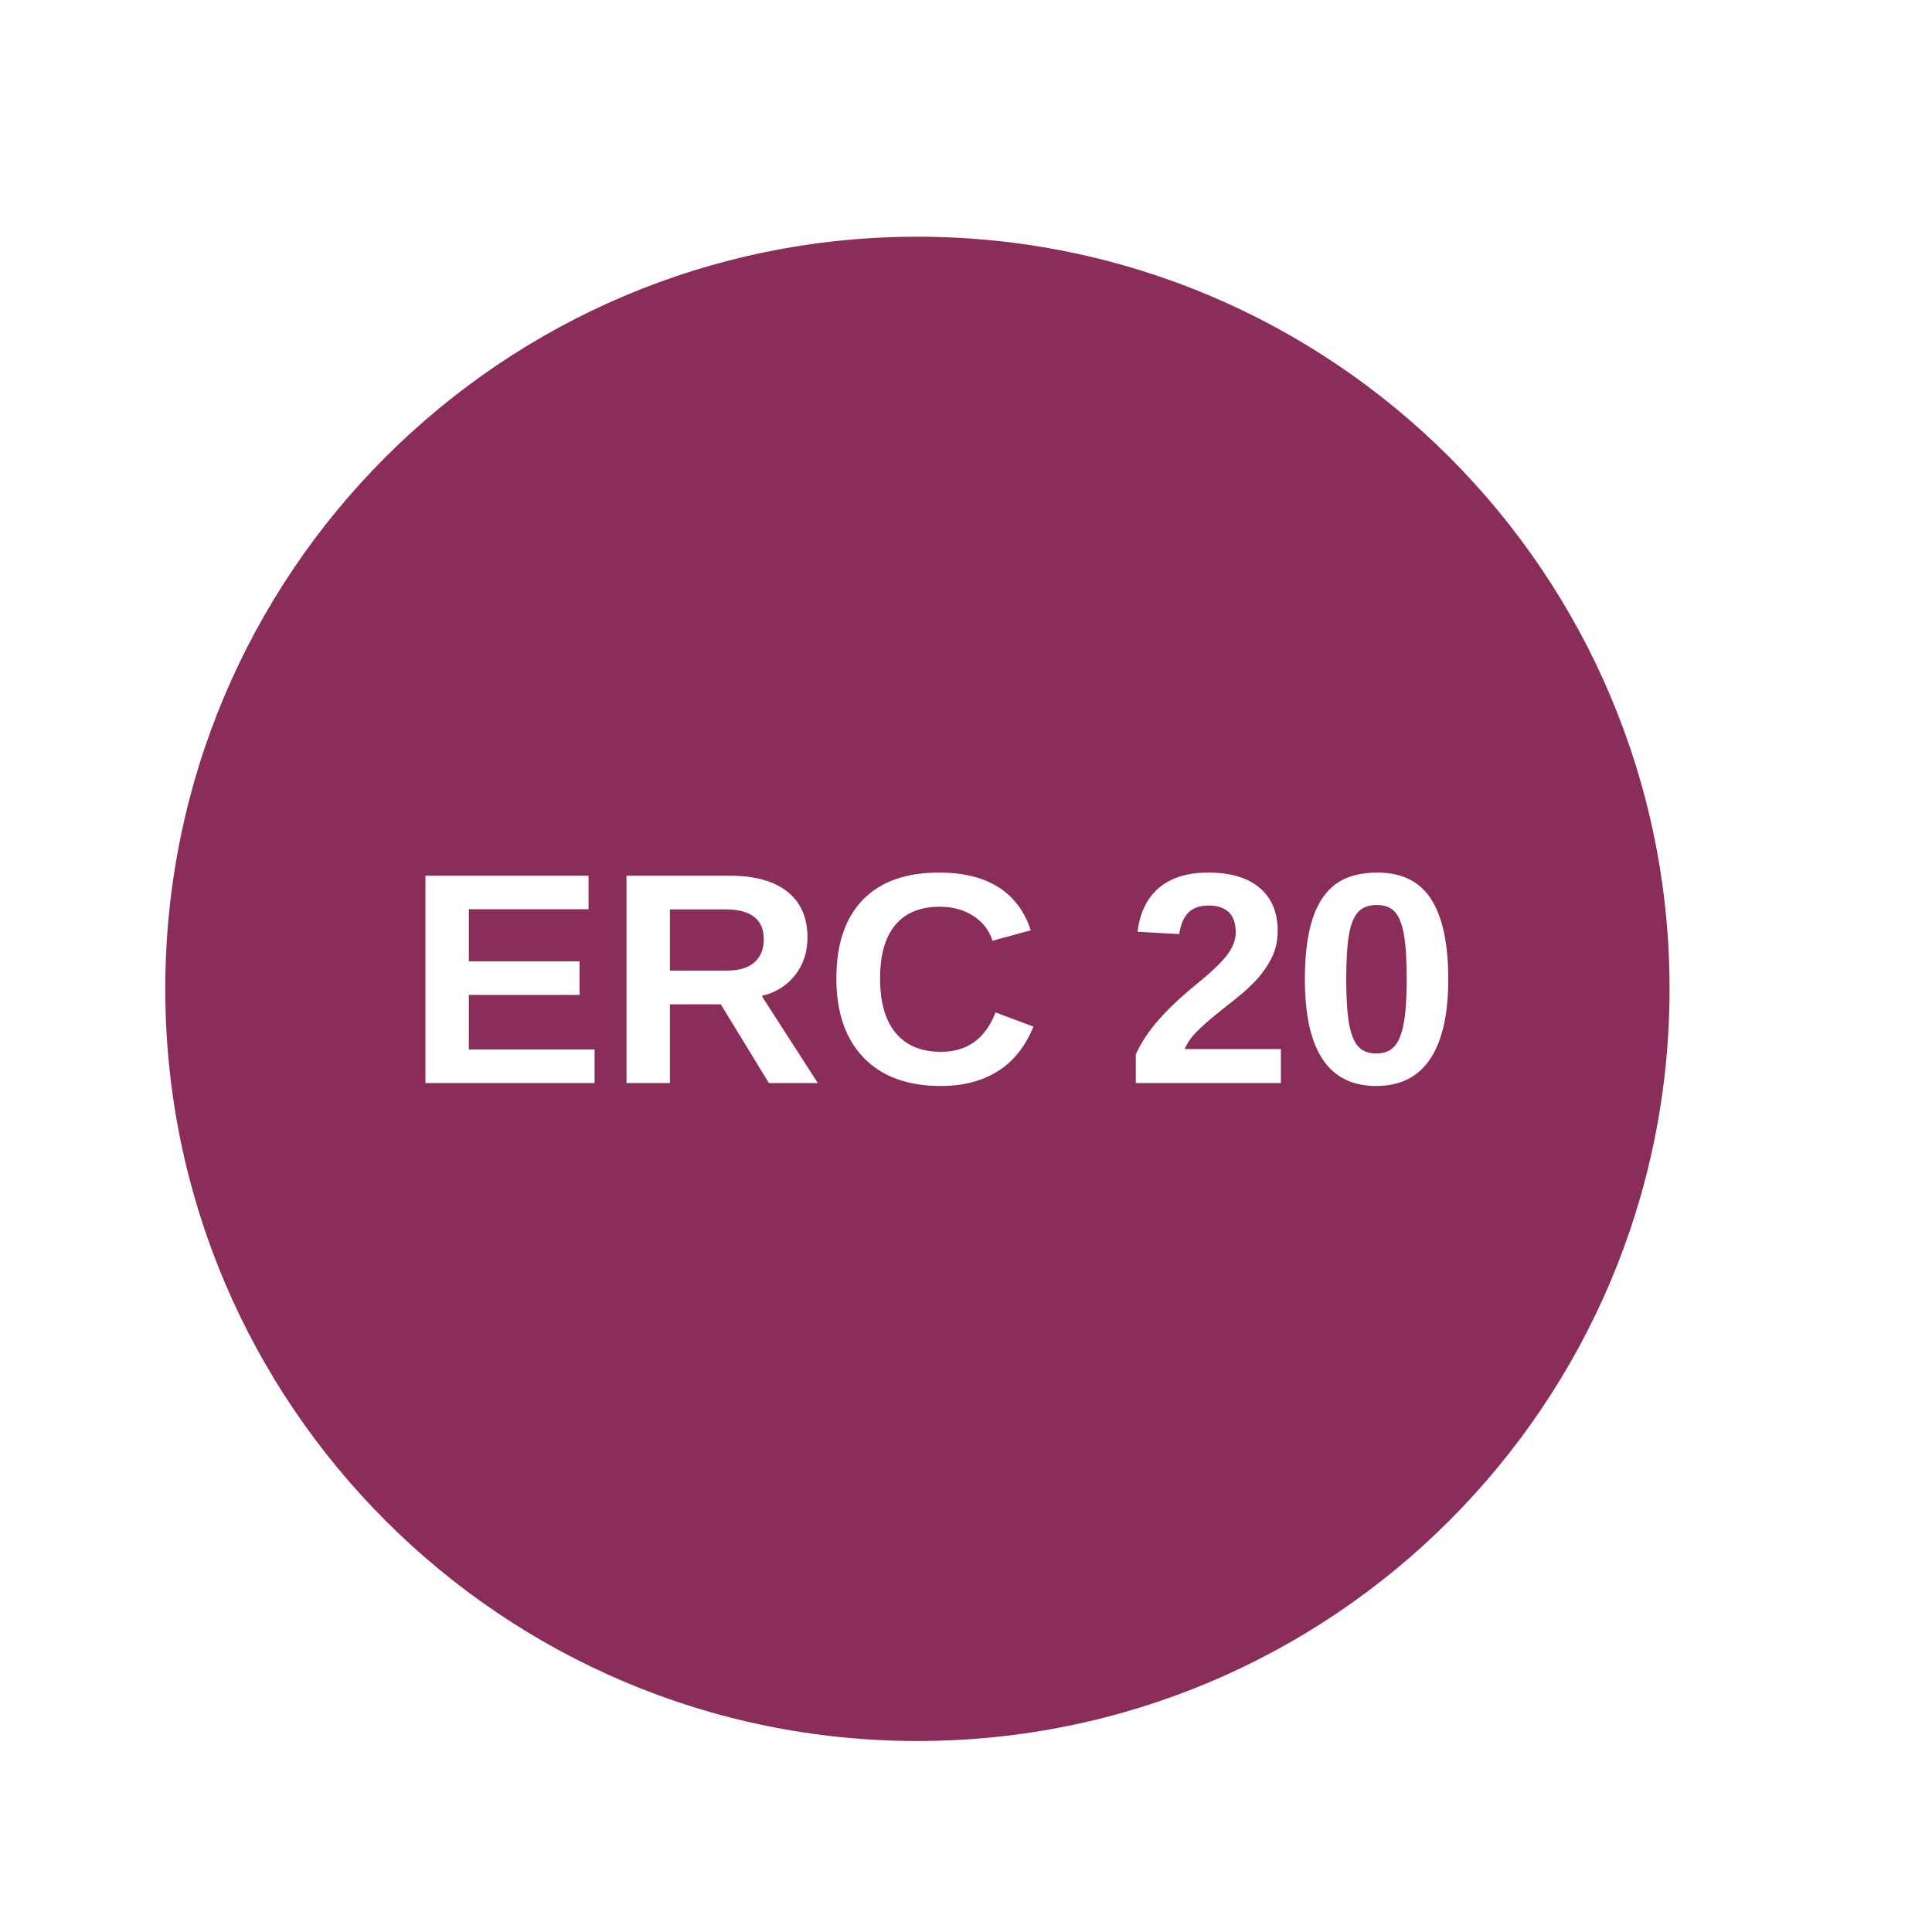
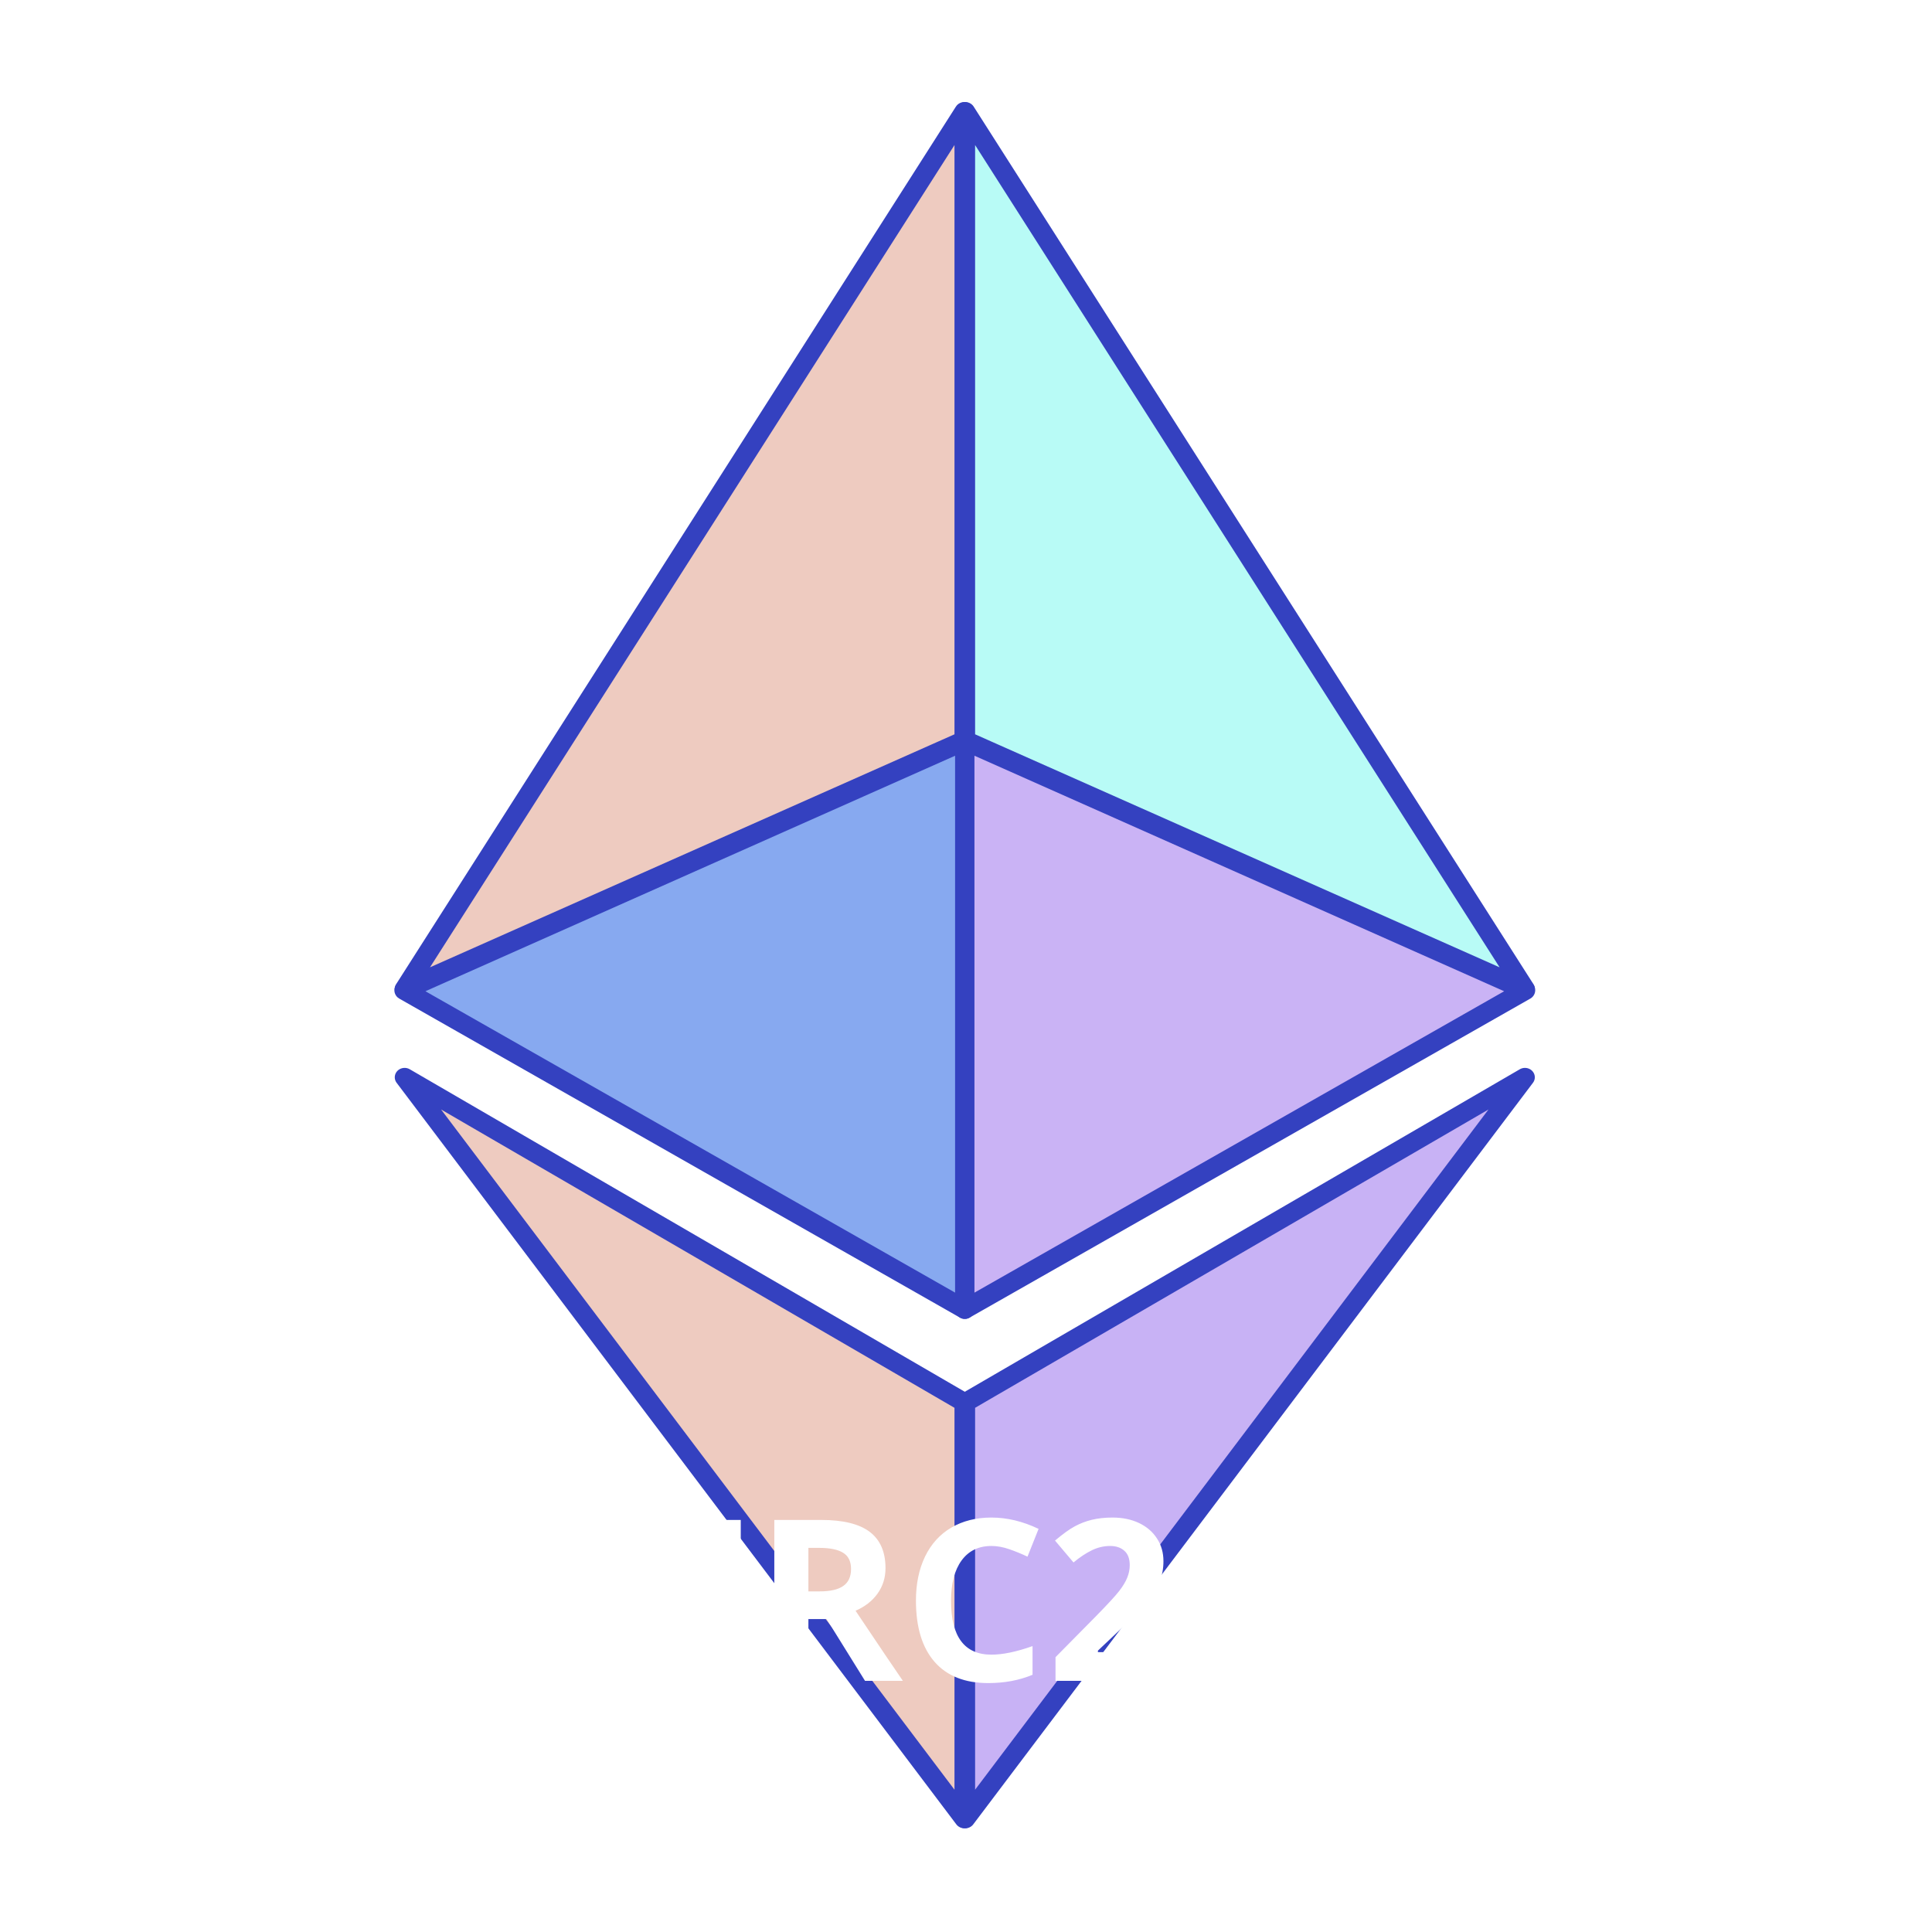
- <svg xmlns="http://www.w3.org/2000/svg" viewBox="0 0 500 500">
-   <ellipse style="stroke: rgb(0, 0, 0); fill: rgb(139, 45, 90); paint-order: fill; stroke-width: 0px;" cx="237.427" cy="255.915" rx="194.655" ry="194.655" />
-   <text style="fill: rgb(255, 255, 255); font-family: Arial, sans-serif; font-size: 78px; font-weight: 700; white-space: pre;" x="104.885" y="280.29">ERC 20</text>
+ <svg xmlns="http://www.w3.org/2000/svg" version="1.1" width="100%" height="100%" viewBox="0 0 240 240" xml:space="preserve">
+   <defs>
+ </defs>
+   <g transform="matrix(1 0 0 1 120 120)">
+     <g style="">
+       <g transform="matrix(1.08 0 0 -1.03 34.67 59.89)" id="Purple2">
+         <path style="stroke: rgb(52,65,192); stroke-width: 2.27; stroke-dasharray: none; stroke-linecap: round; stroke-dashoffset: 0; stroke-linejoin: round; stroke-miterlimit: 7; fill: rgb(200,178,245); fill-rule: evenodd; opacity: 1;" transform=" translate(-1362.55, -648.74)" d="M 1394.74 693.463 L 1330.36 604.024 L 1330.36 654.238 L 1394.74 693.463 Z" stroke-linecap="round" />
+       </g>
+       <g transform="matrix(-1.08 0 0 -1.03 -34.97 59.89)" id="Yellow2">
+         <path style="stroke: rgb(52,65,192); stroke-width: 2.27; stroke-dasharray: none; stroke-linecap: round; stroke-dashoffset: 0; stroke-linejoin: round; stroke-miterlimit: 7; fill: rgb(238,203,192); fill-rule: evenodd; opacity: 1;" transform=" translate(-1362.55, -648.74)" d="M 1394.74 693.463 L 1330.36 604.024 L 1330.36 654.238 L 1394.74 693.463 Z" stroke-linecap="round" />
+       </g>
+       <g transform="matrix(-1 0 0 1 -34.98 7.33)" id="Blue1">
+         <path style="stroke: rgb(52,65,192); stroke-width: 2.4; stroke-dasharray: none; stroke-linecap: round; stroke-dashoffset: 0; stroke-linejoin: round; stroke-miterlimit: 7; fill: rgb(135,169,240); fill-rule: evenodd; opacity: 1;" transform=" translate(-1363.78, -643.94)" d="M 1398.61 639.614 L 1328.95 608.641 L 1328.95 679.249 L 1398.61 639.614 Z" stroke-linecap="round" />
+       </g>
+       <g transform="matrix(1 0 0 1 34.68 7.33)" id="Purple1">
+         <path style="stroke: rgb(52,65,192); stroke-width: 2.4; stroke-dasharray: none; stroke-linecap: round; stroke-dashoffset: 0; stroke-linejoin: round; stroke-miterlimit: 7; fill: rgb(202,179,245); fill-rule: evenodd; opacity: 1;" transform=" translate(-1363.78, -643.94)" d="M 1398.61 639.614 L 1328.95 608.641 L 1328.95 679.249 L 1398.61 639.614 Z" stroke-linecap="round" />
+       </g>
+       <g transform="matrix(-1.08 0 0 1.03 -34.97 -51.65)" id="Yellow1">
+         <path style="stroke: rgb(52,65,192); stroke-width: 2.27; stroke-dasharray: none; stroke-linecap: round; stroke-dashoffset: 0; stroke-linejoin: round; stroke-miterlimit: 7; fill: rgb(238,203,192); fill-rule: evenodd; opacity: 1;" transform=" translate(-1362.55, -656.94)" d="M 1394.74 709.855 L 1330.36 604.024 L 1330.36 679.865 L 1394.74 709.855 Z" stroke-linecap="round" />
+       </g>
+       <g transform="matrix(1.08 0 0 1.03 34.67 -51.65)" id="Green1">
+         <path style="stroke: rgb(52,65,192); stroke-width: 2.27; stroke-dasharray: none; stroke-linecap: round; stroke-dashoffset: 0; stroke-linejoin: round; stroke-miterlimit: 7; fill: rgb(184,251,246); fill-rule: evenodd; opacity: 1;" transform=" translate(-1362.55, -656.94)" d="M 1394.74 709.855 L 1330.36 604.024 L 1330.36 679.865 L 1394.74 709.855 Z" stroke-linecap="round" />
+       </g>
+     </g>
+   </g>
+   <g transform="matrix(1 0 0 1 120 200)" style="">
+     <text xml:space="preserve" font-family="'Open Sans', sans-serif" font-size="28" font-style="normal" font-weight="bold" style="stroke: none; stroke-width: 1; stroke-dasharray: none; stroke-linecap: butt; stroke-dashoffset: 0; stroke-linejoin: miter; stroke-miterlimit: 4; fill: rgb(192,56,56); fill-rule: nonzero; opacity: 1; white-space: pre;">
+       <tspan x="-42.01" y="8.8" style="fill: rgb(255,255,255); ">ERC20</tspan>
+     </text>
+   </g>
</svg>
